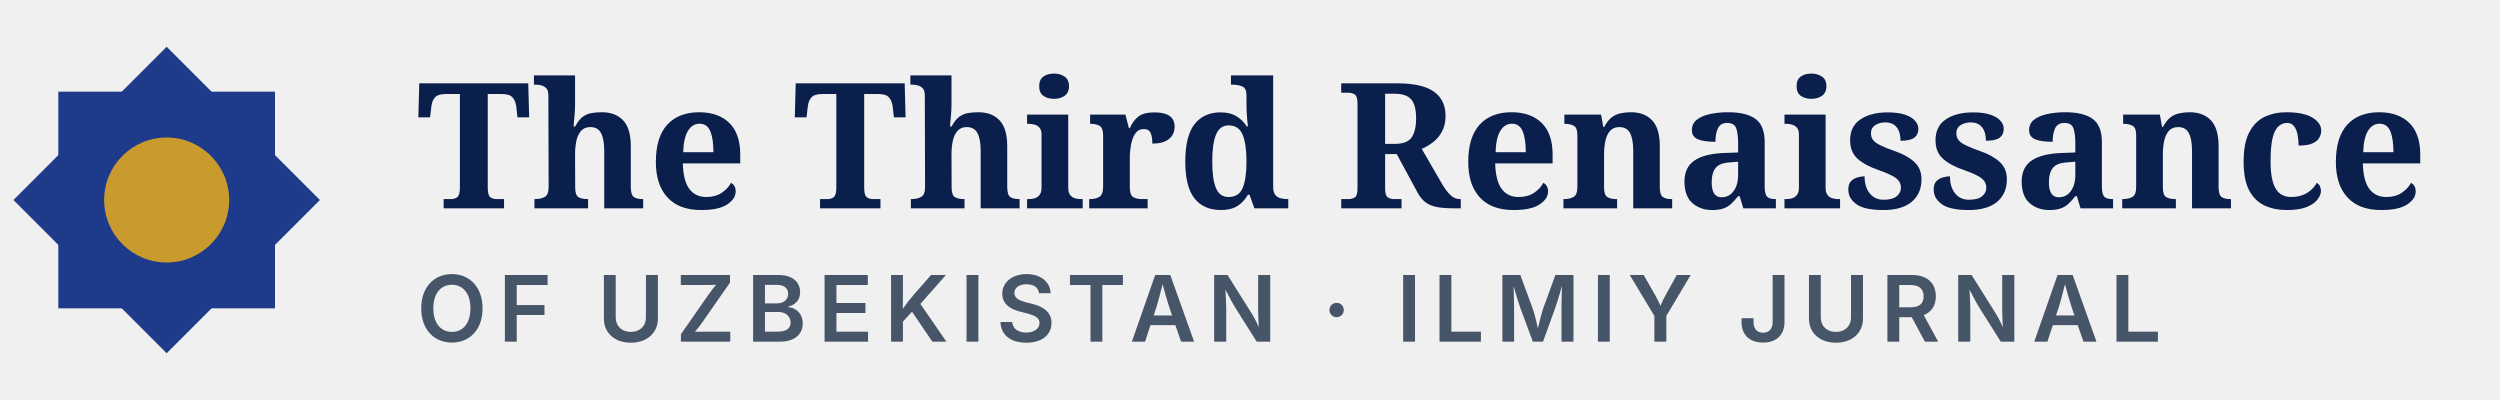
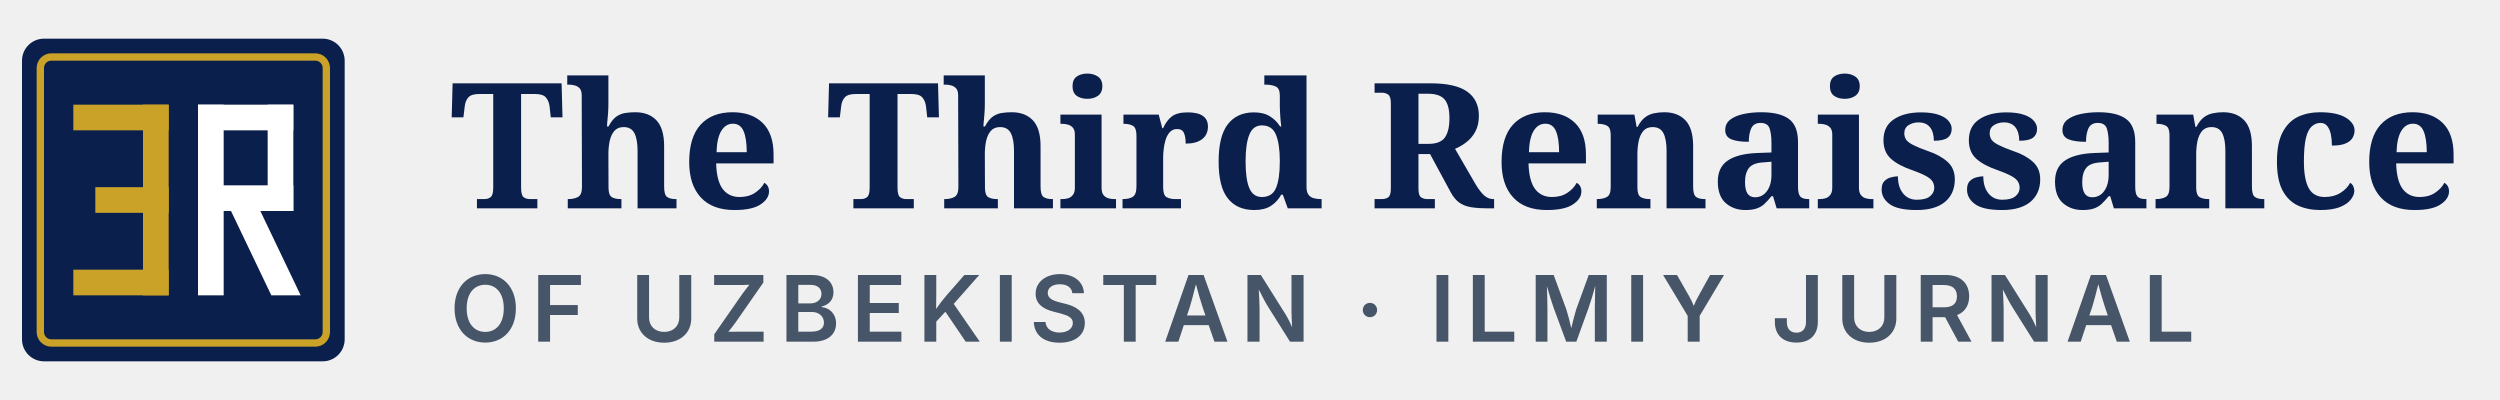
<svg xmlns="http://www.w3.org/2000/svg" viewBox="0 0 300 48" role="img" aria-label="The Third Renaissance of Uzbekistan — ilmiy jurnal">
-   <g transform="translate(0 4)">
-     <g fill="#1E3A8A">
-       <rect x="7" y="7" width="26" height="26" />
-       <rect x="7" y="7" width="26" height="26" transform="rotate(45 20 20)" />
+   <svg x="0" y="2" width="44" height="44" viewBox="0 0 100 100">
+     <rect x="6" y="6" width="88" height="88" rx="6" fill="#0B1F4D" />
+     <rect x="11" y="11" width="78" height="78" rx="3" fill="none" stroke="#C9A227" stroke-width="2" />
+     <g fill="#C9A227">
+       <rect x="20" y="24" width="26" height="7" />
+       <rect x="39" y="24" width="7" height="52" />
+       <rect x="26" y="46.5" width="20" height="7" />
+       <rect x="20" y="69" width="26" height="7" />
    </g>
-     <circle cx="20" cy="20" r="7.5" fill="#C99A2E" />
-   </g>
-   <text x="50" y="25" font-family="Lora, Georgia, serif" font-size="21" font-weight="700" fill="#0B1F4D">The Third Renaissance</text>
-   <text x="50" y="41" font-family="Inter, Arial, sans-serif" font-size="11" font-weight="600" letter-spacing="1.32" fill="#475569">OF UZBEKISTAN · ILMIY JURNAL</text>
+     <g fill="#FFFFFF">
+       <rect x="54" y="24" width="7" height="52" />
+       <rect x="54" y="24" width="26" height="7" />
+       <rect x="73" y="24" width="7" height="29" />
+       <rect x="54" y="46" width="26" height="7" />
+       <path d="M63 53h8l11 23h-8z" />
+     </g>
+   </svg>
+   <text x="54" y="25" font-family="Lora, Georgia, serif" font-size="21" font-weight="700" fill="#0B1F4D">The Third Renaissance</text>
+   <text x="54" y="41" font-family="Inter, Arial, sans-serif" font-size="11" font-weight="600" letter-spacing="1.32" fill="#475569">OF UZBEKISTAN · ILMIY JURNAL</text>
</svg>
